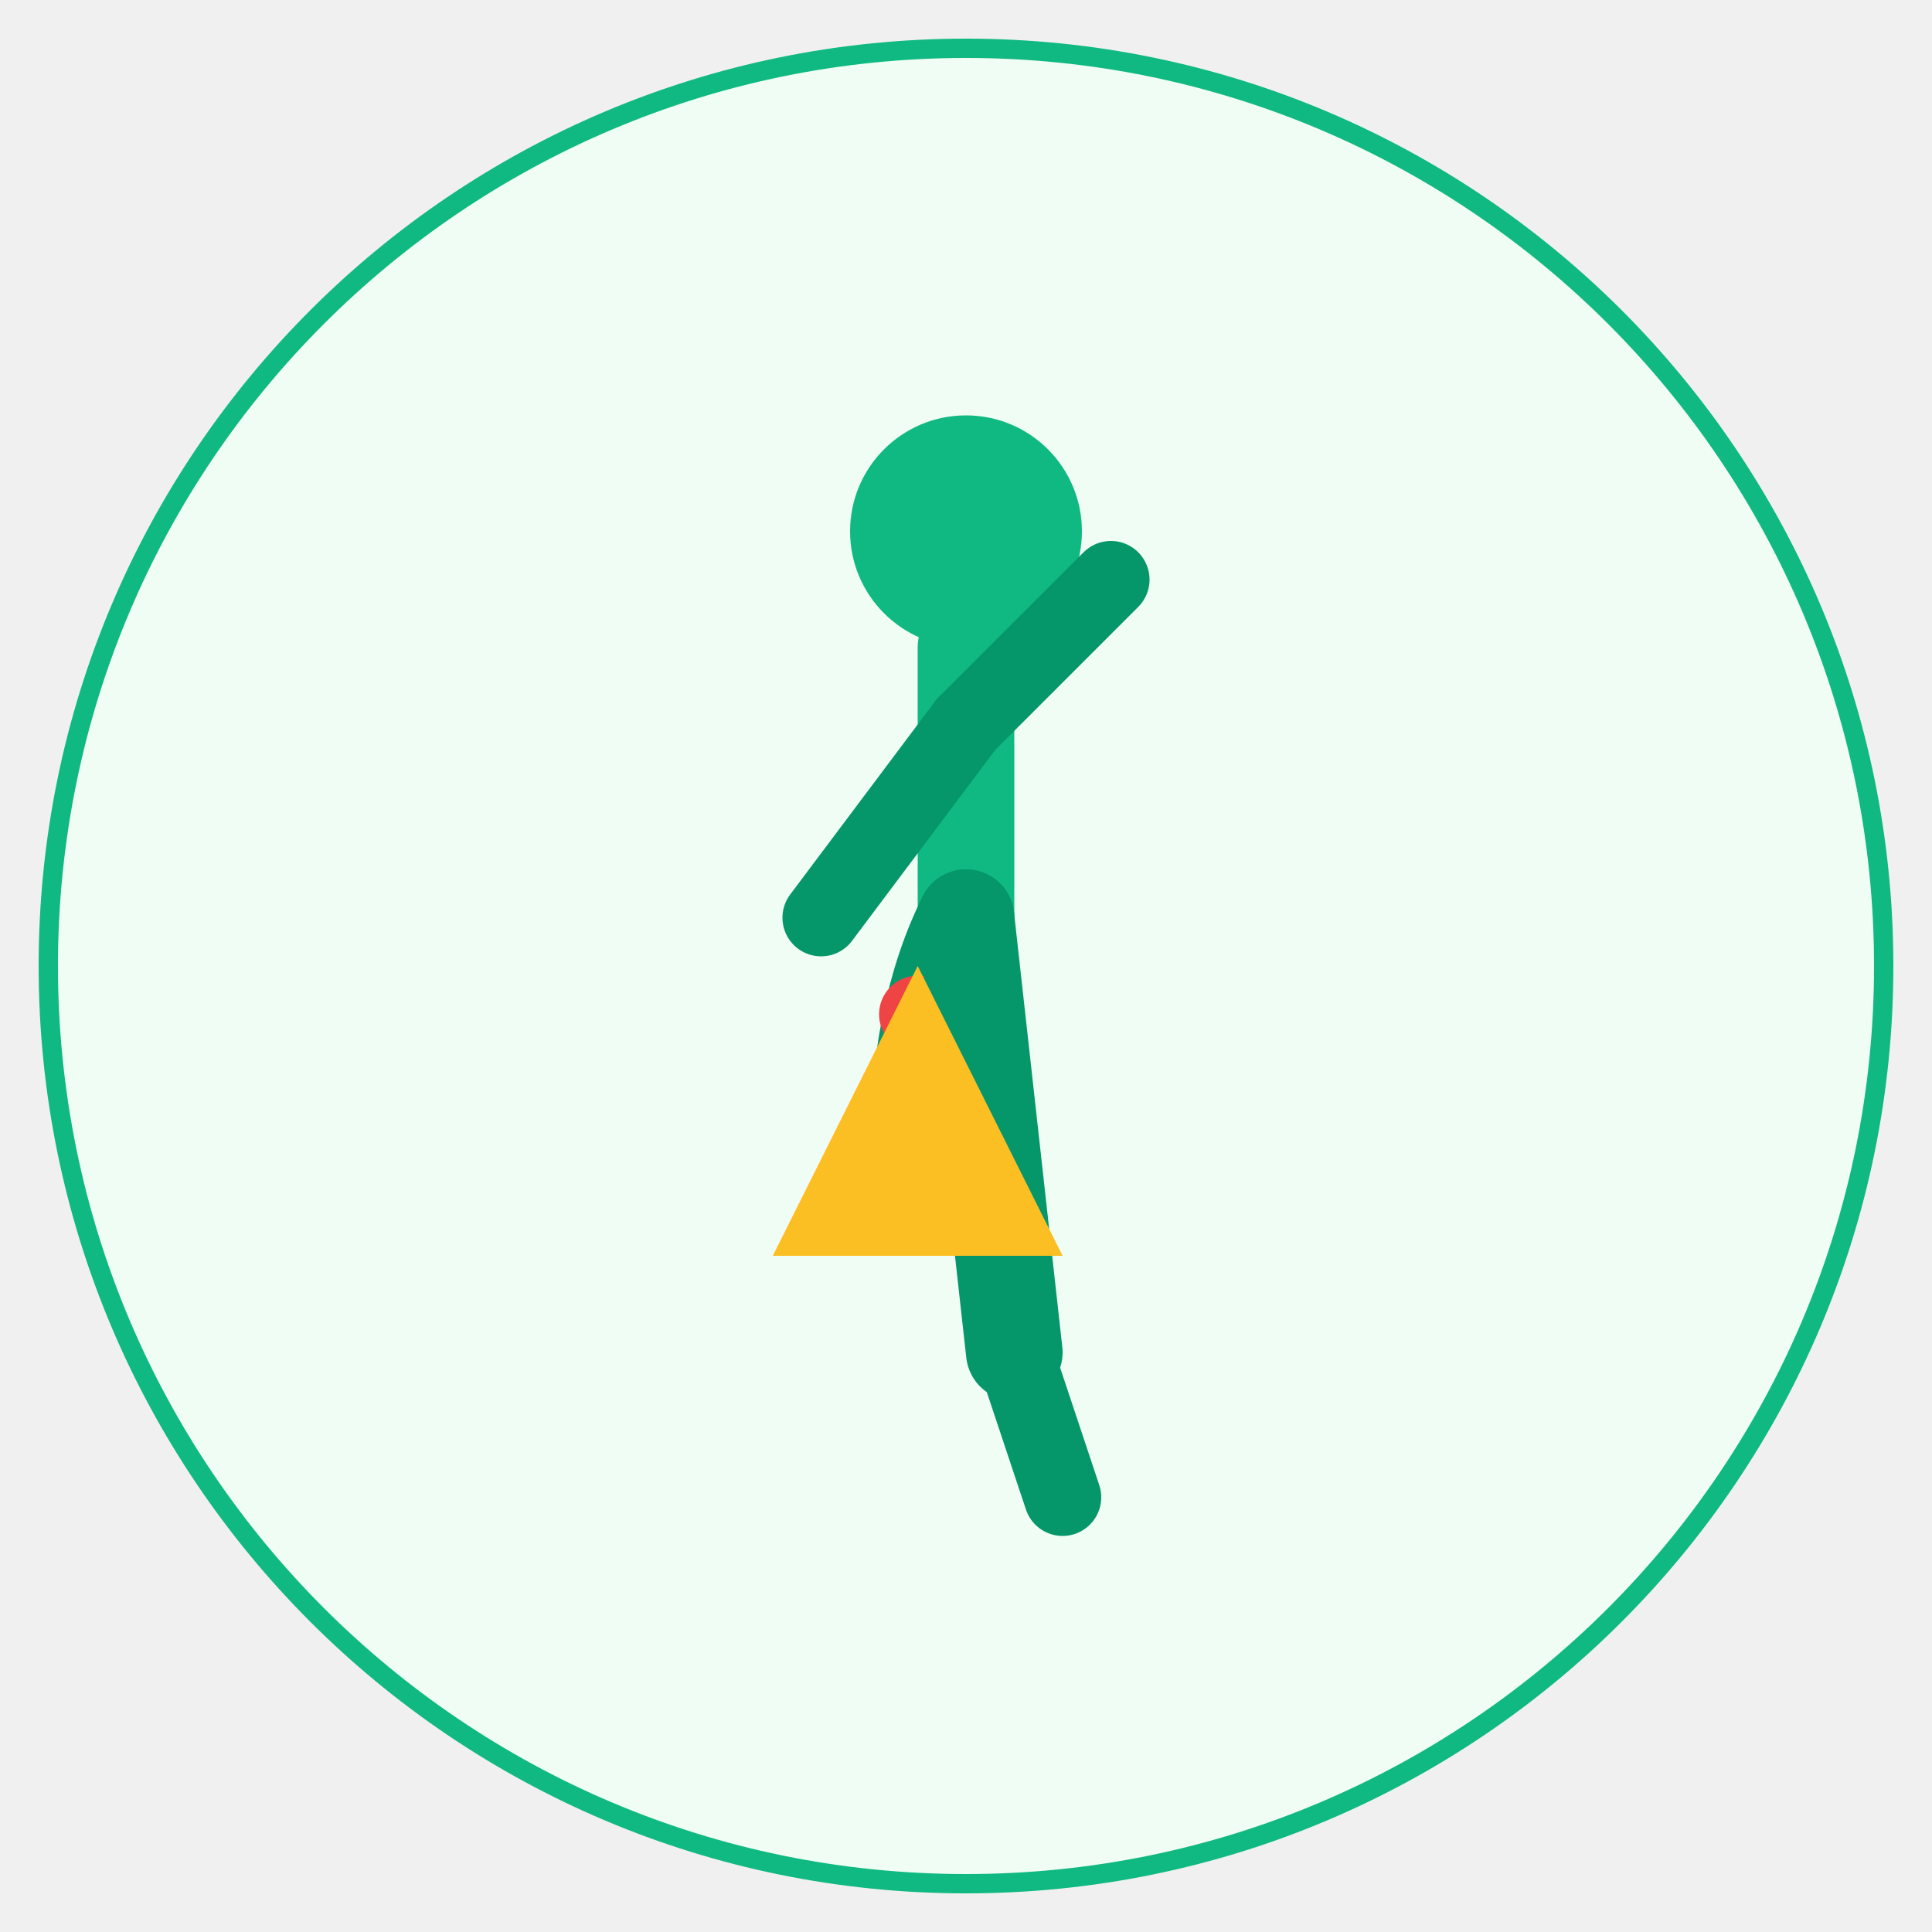
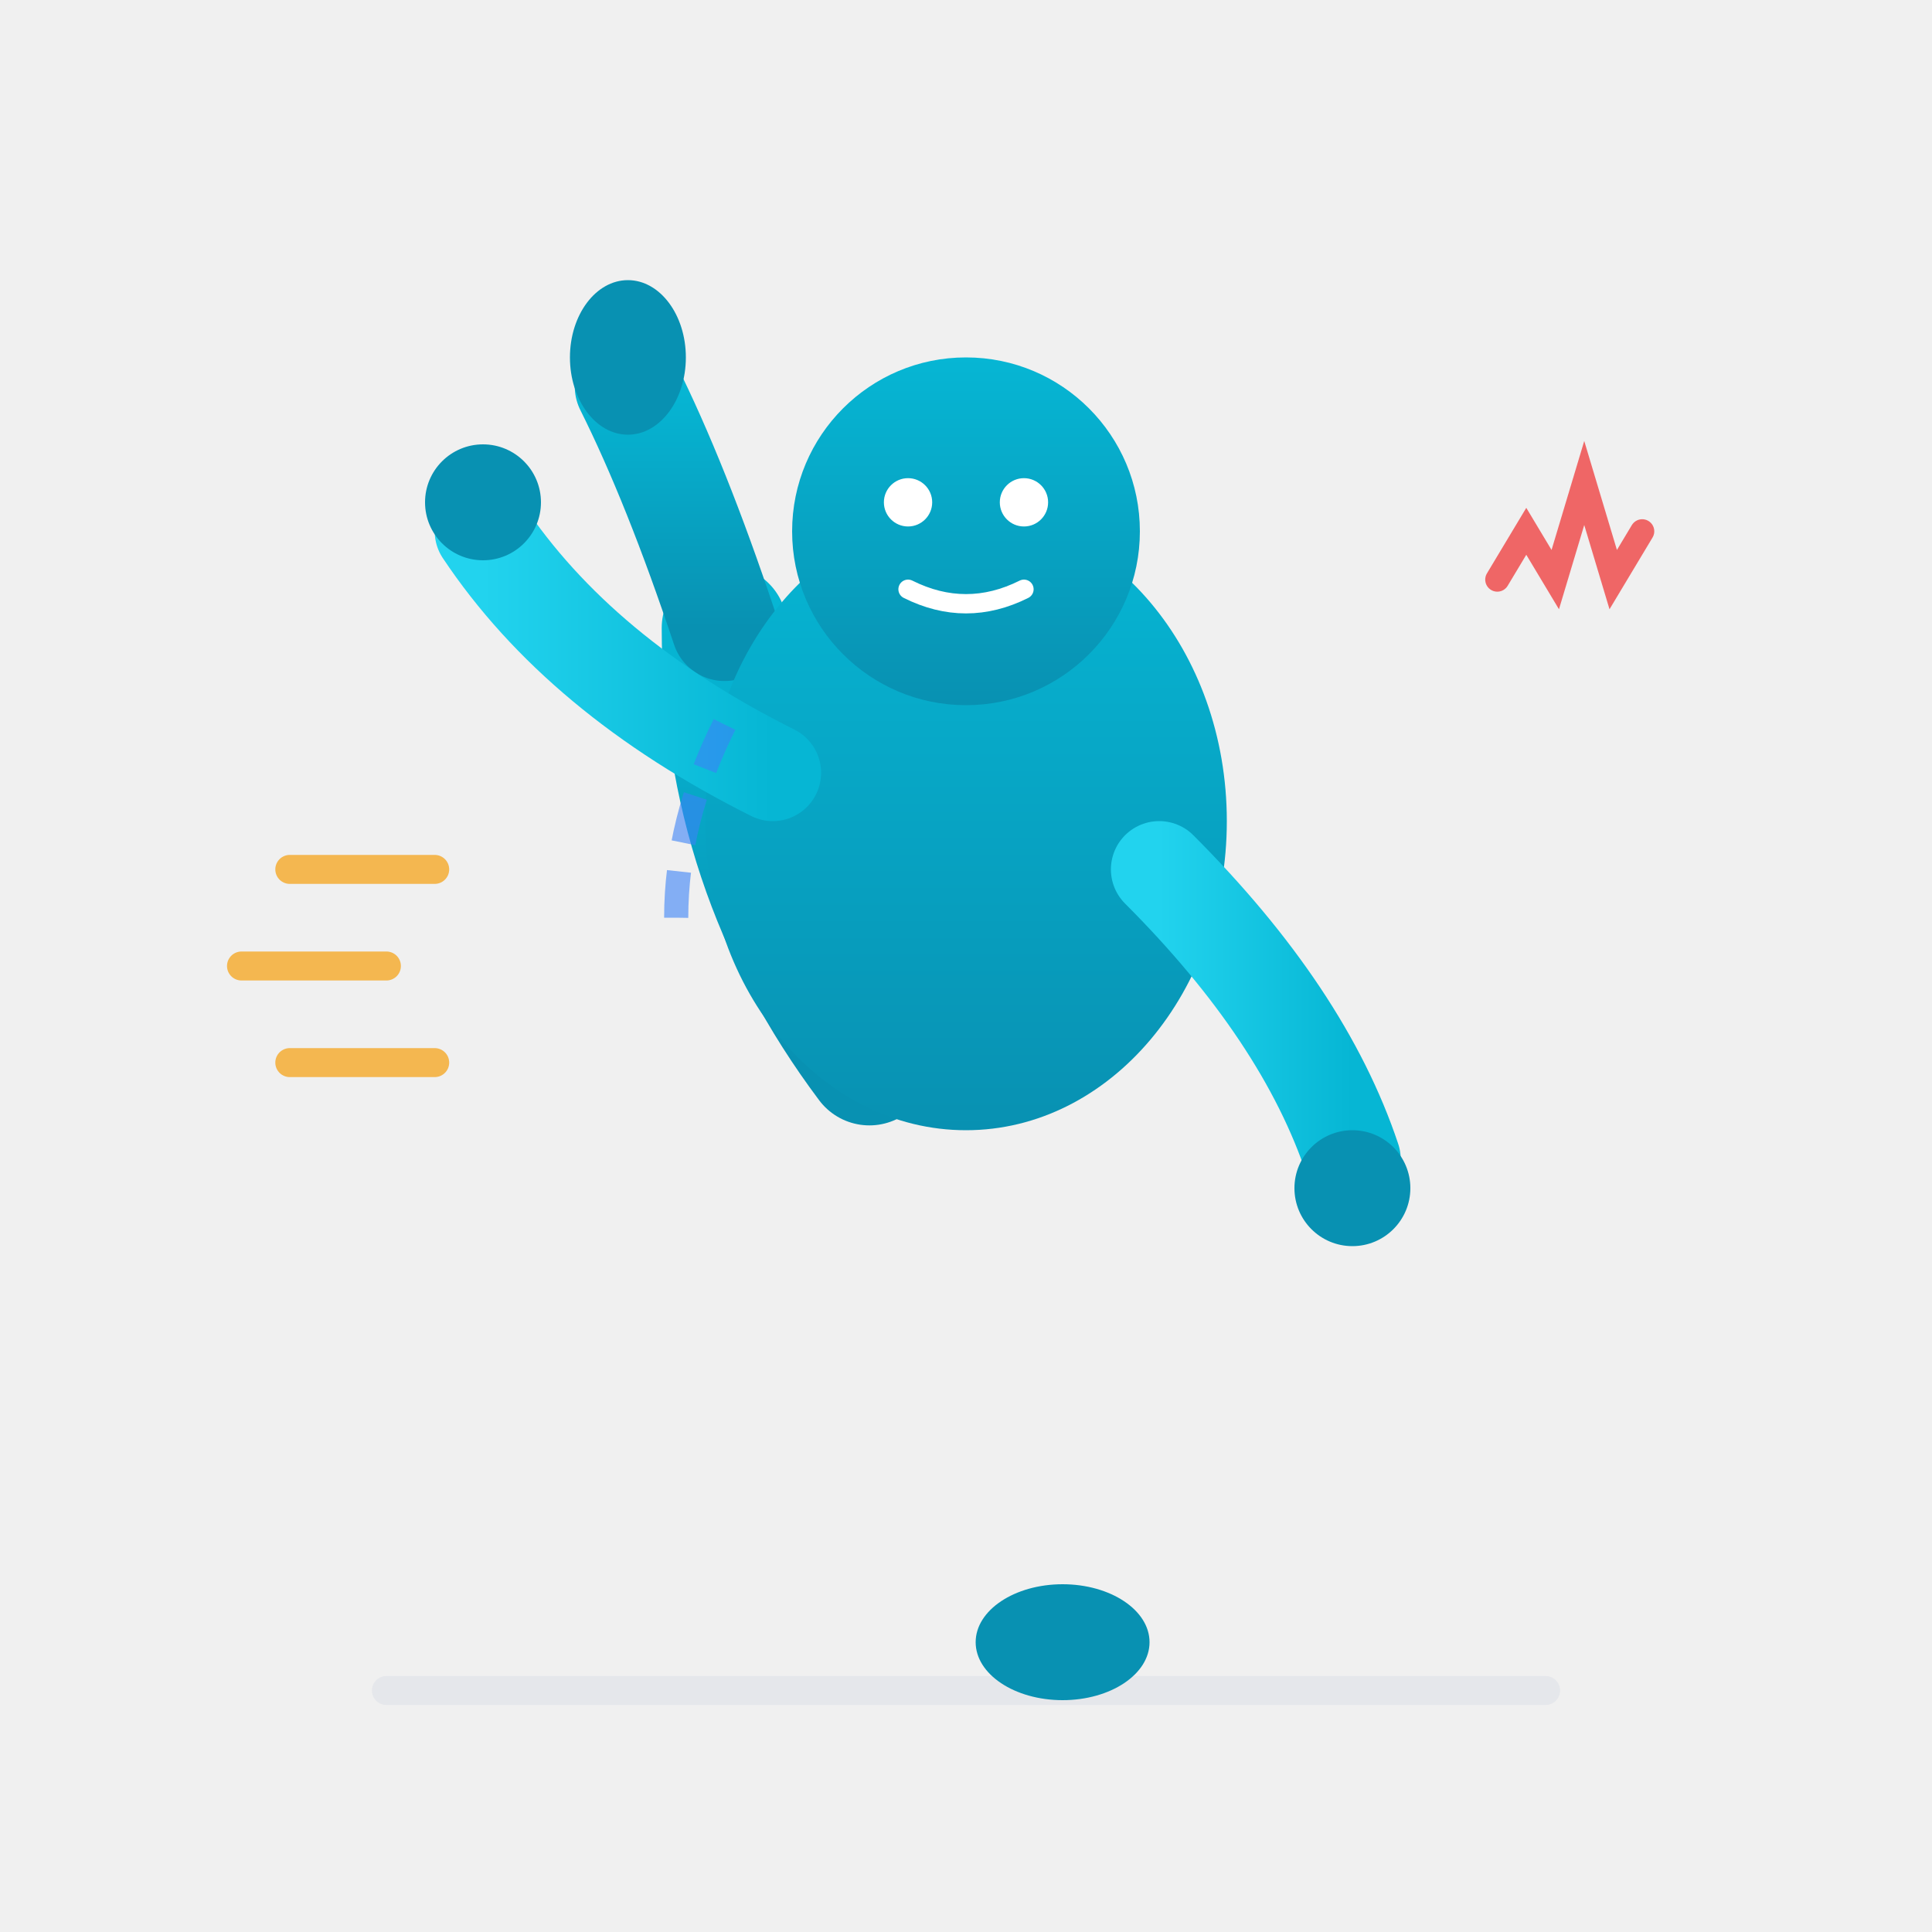
- <svg xmlns="http://www.w3.org/2000/svg" viewBox="0 0 200 200" fill="none">
-   <circle cx="100" cy="100" r="95" fill="#f0fdf4" stroke="#10b981" stroke-width="2" />
-   <circle cx="100" cy="55" r="12" fill="#10b981" />
-   <path d="M 100 67 L 100 95" stroke="#10b981" stroke-width="10" stroke-linecap="round" />
-   <path d="M 100 75 L 85 95" stroke="#059669" stroke-width="8" stroke-linecap="round" />
-   <path d="M 100 75 L 115 60" stroke="#059669" stroke-width="8" stroke-linecap="round" />
-   <path d="M 100 95 Q 95 105 95 120" stroke="#059669" stroke-width="10" stroke-linecap="round" />
-   <circle cx="95" cy="105" r="4" fill="#ef4444" />
-   <path d="M 100 95 L 105 140" stroke="#059669" stroke-width="10" stroke-linecap="round" />
-   <path d="M 105 140 L 110 155" stroke="#059669" stroke-width="8" stroke-linecap="round" />
-   <path d="M 95 125 L 95 115" stroke="#fbbf24" stroke-width="3" marker-end="url(#arrowhead)" />
+ <svg xmlns="http://www.w3.org/2000/svg" viewBox="0 0 200 200">
  <defs>
-     <marker id="arrowhead" markerWidth="10" markerHeight="10" refX="5" refY="5" orient="auto">
-       <polygon points="0 0, 10 5, 0 10" fill="#fbbf24" />
-     </marker>
+     <linearGradient id="knee-body" x1="0%" y1="0%" x2="0%" y2="100%">
+       <stop offset="0%" style="stop-color:#06b6d4;stop-opacity:1" />
+       <stop offset="100%" style="stop-color:#0891b2;stop-opacity:1" />
+     </linearGradient>
+     <linearGradient id="knee-accent" x1="0%" y1="0%" x2="100%" y2="0%">
+       <stop offset="0%" style="stop-color:#22d3ee;stop-opacity:1" />
+       <stop offset="100%" style="stop-color:#06b6d4;stop-opacity:1" />
+     </linearGradient>
  </defs>
+   <line x1="40" y1="175" x2="160" y2="175" stroke="#e5e7eb" stroke-width="3" stroke-linecap="round" />
+   <path d="M 110 110 L 110 165" stroke="url(#knee-body)" stroke-width="13" stroke-linecap="round" fill="none" />
+   <ellipse cx="110" cy="170" rx="9" ry="6" fill="#0891b2" />
+   <path d="M 90 110 Q 75 90 75 65" stroke="url(#knee-body)" stroke-width="13" stroke-linecap="round" fill="none" />
+   <path d="M 75 65 Q 70 50 65 40" stroke="url(#knee-body)" stroke-width="11" stroke-linecap="round" fill="none" />
+   <ellipse cx="65" cy="37" rx="6" ry="8" fill="#0891b2" />
+   <ellipse cx="100" cy="85" rx="27" ry="32" fill="url(#knee-body)" />
+   <path d="M 80 80 Q 60 70 50 55" stroke="url(#knee-accent)" stroke-width="10" stroke-linecap="round" fill="none" />
+   <circle cx="50" cy="52" r="6" fill="#0891b2" />
+   <path d="M 120 90 Q 135 105 140 120" stroke="url(#knee-accent)" stroke-width="10" stroke-linecap="round" fill="none" />
+   <circle cx="140" cy="123" r="6" fill="#0891b2" />
+   <circle cx="100" cy="55" r="18" fill="url(#knee-body)" />
+   <circle cx="94" cy="52" r="2.5" fill="#fff" />
+   <circle cx="106" cy="52" r="2.5" fill="#fff" />
+   <path d="M 94 61 Q 100 64 106 61" stroke="#fff" stroke-width="2" stroke-linecap="round" fill="none" />
+   <path d="M 45 90 L 30 90" stroke="#f59e0b" stroke-width="3" stroke-linecap="round" opacity="0.7" />
+   <path d="M 40 100 L 25 100" stroke="#f59e0b" stroke-width="3" stroke-linecap="round" opacity="0.7" />
+   <path d="M 45 110 L 30 110" stroke="#f59e0b" stroke-width="3" stroke-linecap="round" opacity="0.7" />
+   <path d="M 75 75 Q 70 85 70 95" stroke="#3b82f6" stroke-width="2.5" stroke-dasharray="5,3" fill="none" opacity="0.6">
+     <animate attributeName="stroke-dashoffset" from="0" to="16" dur="0.8s" repeatCount="indefinite" />
+   </path>
+   <path d="M 155 60 L 158 55 L 161 60 L 164 50 L 167 60 L 170 55" stroke="#ef4444" stroke-width="2.5" stroke-linecap="round" fill="none" opacity="0.8" />
</svg>
